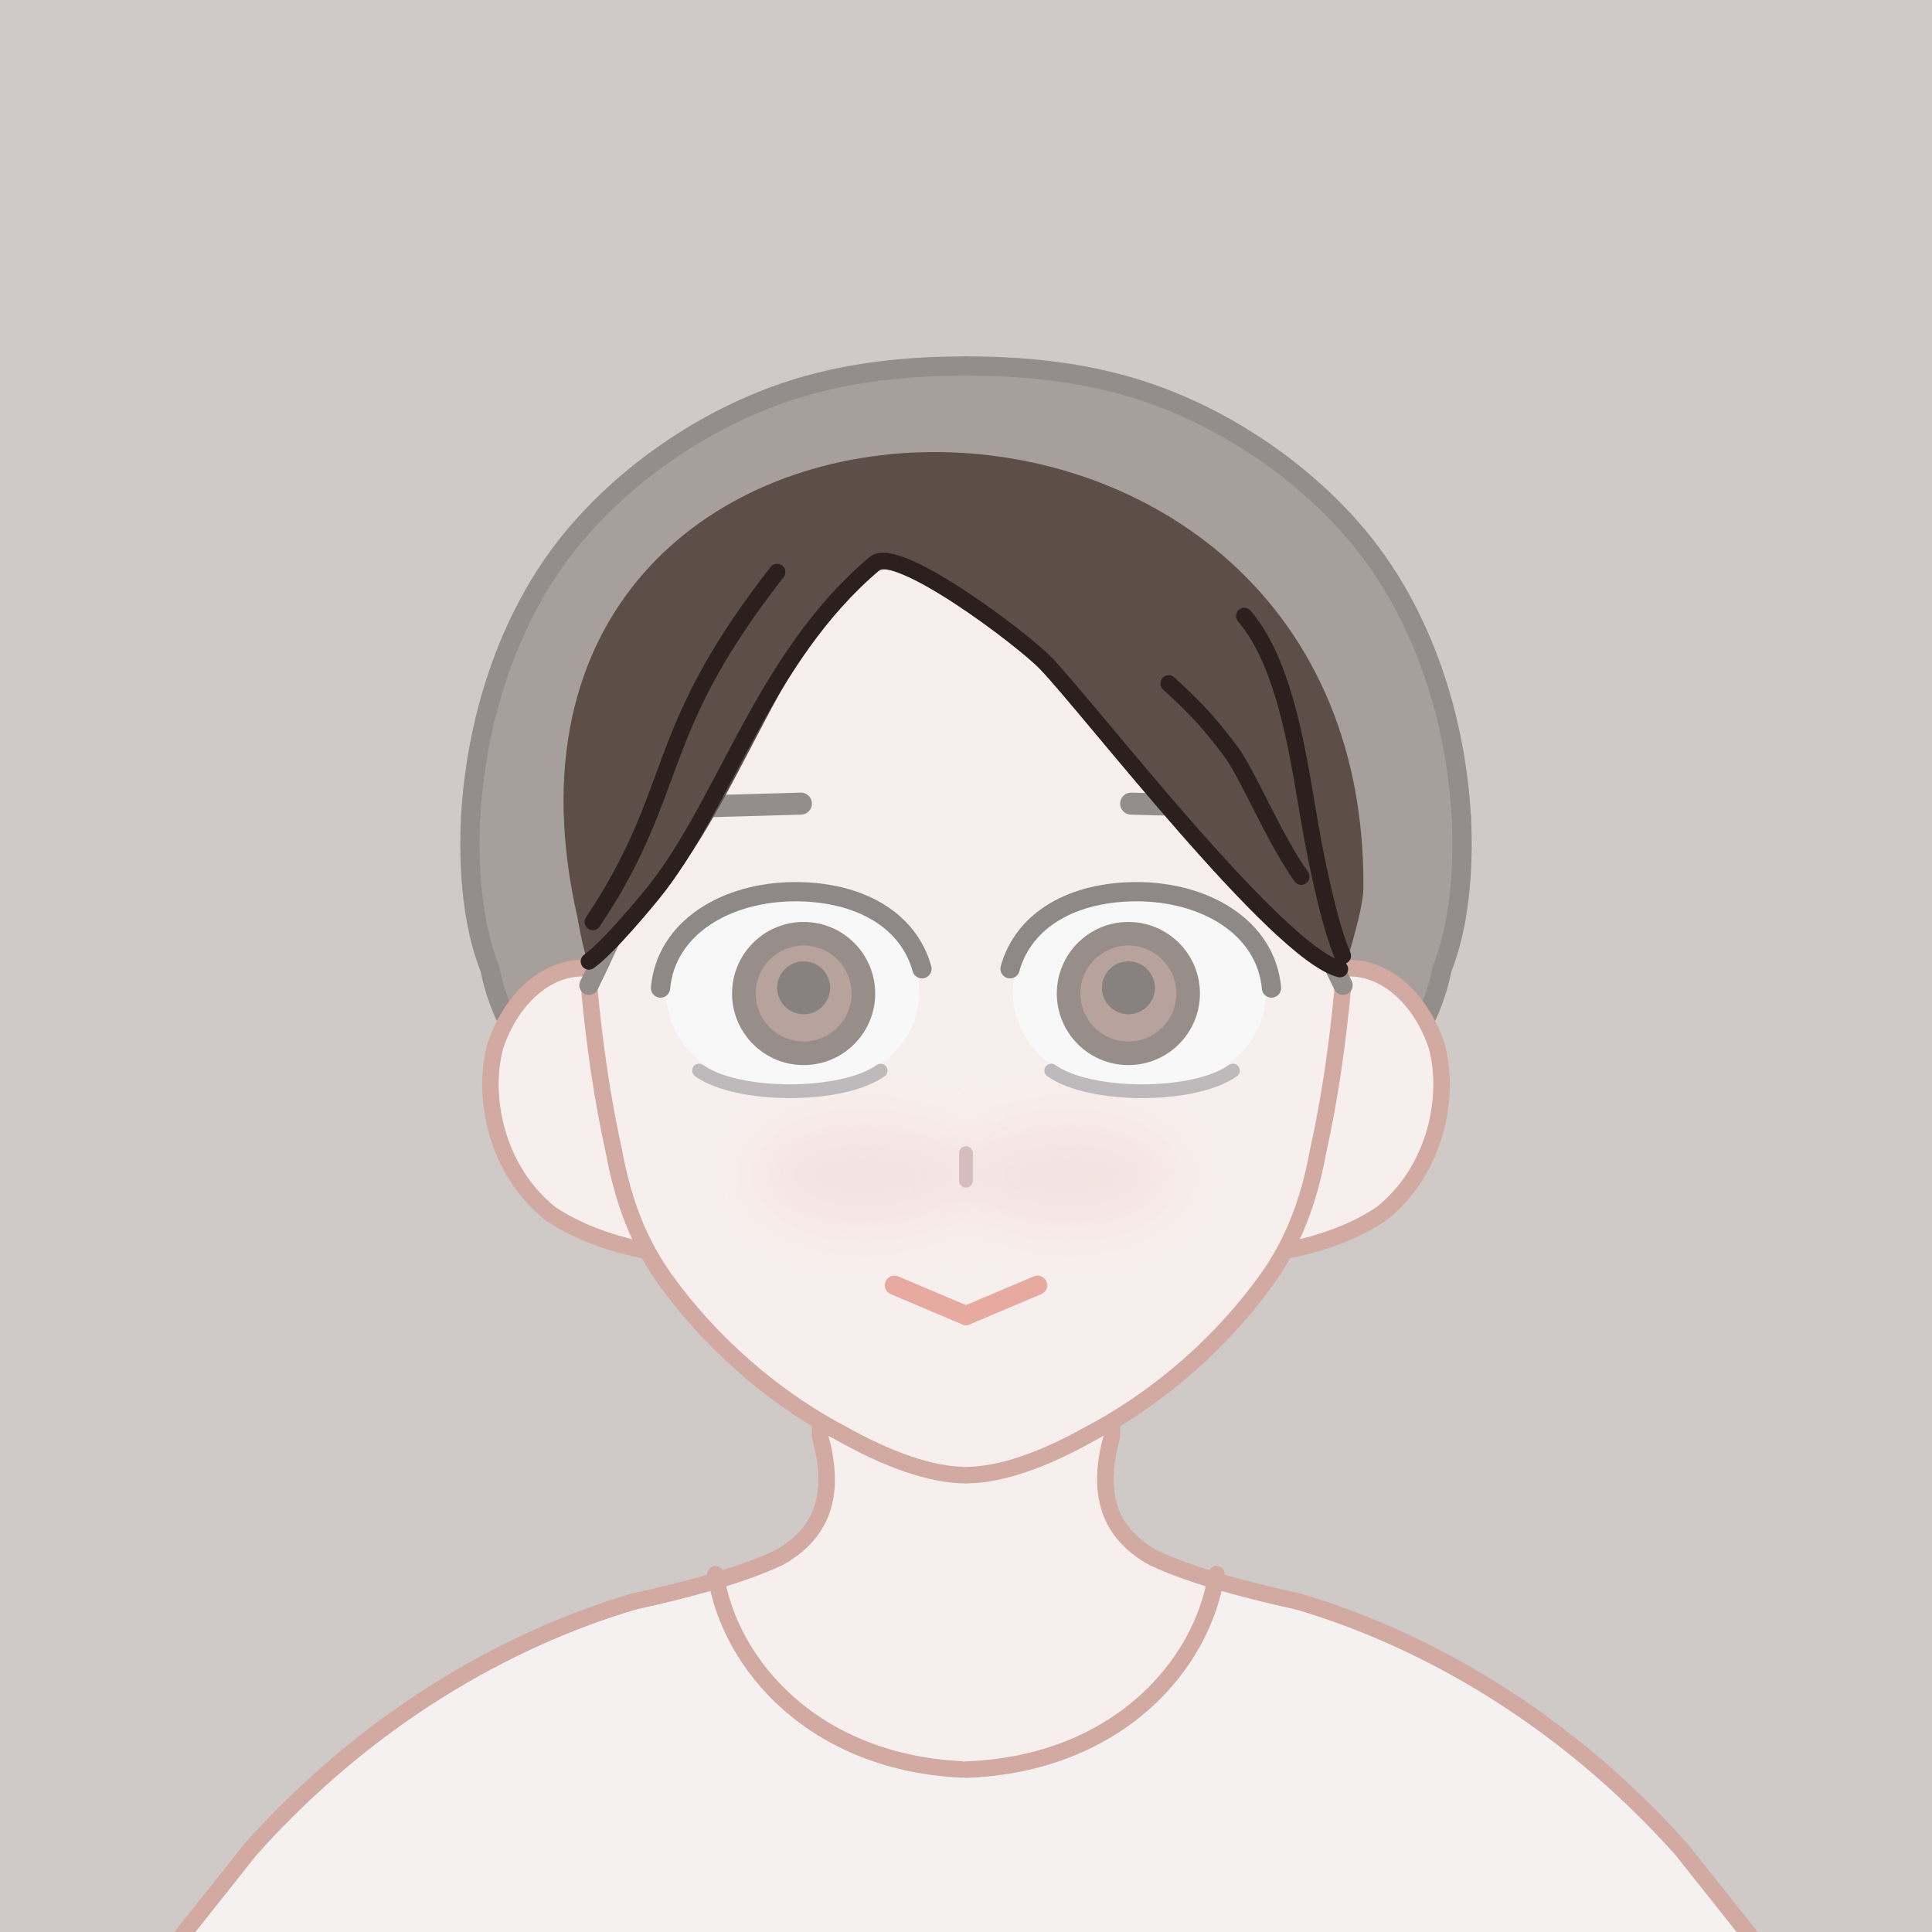
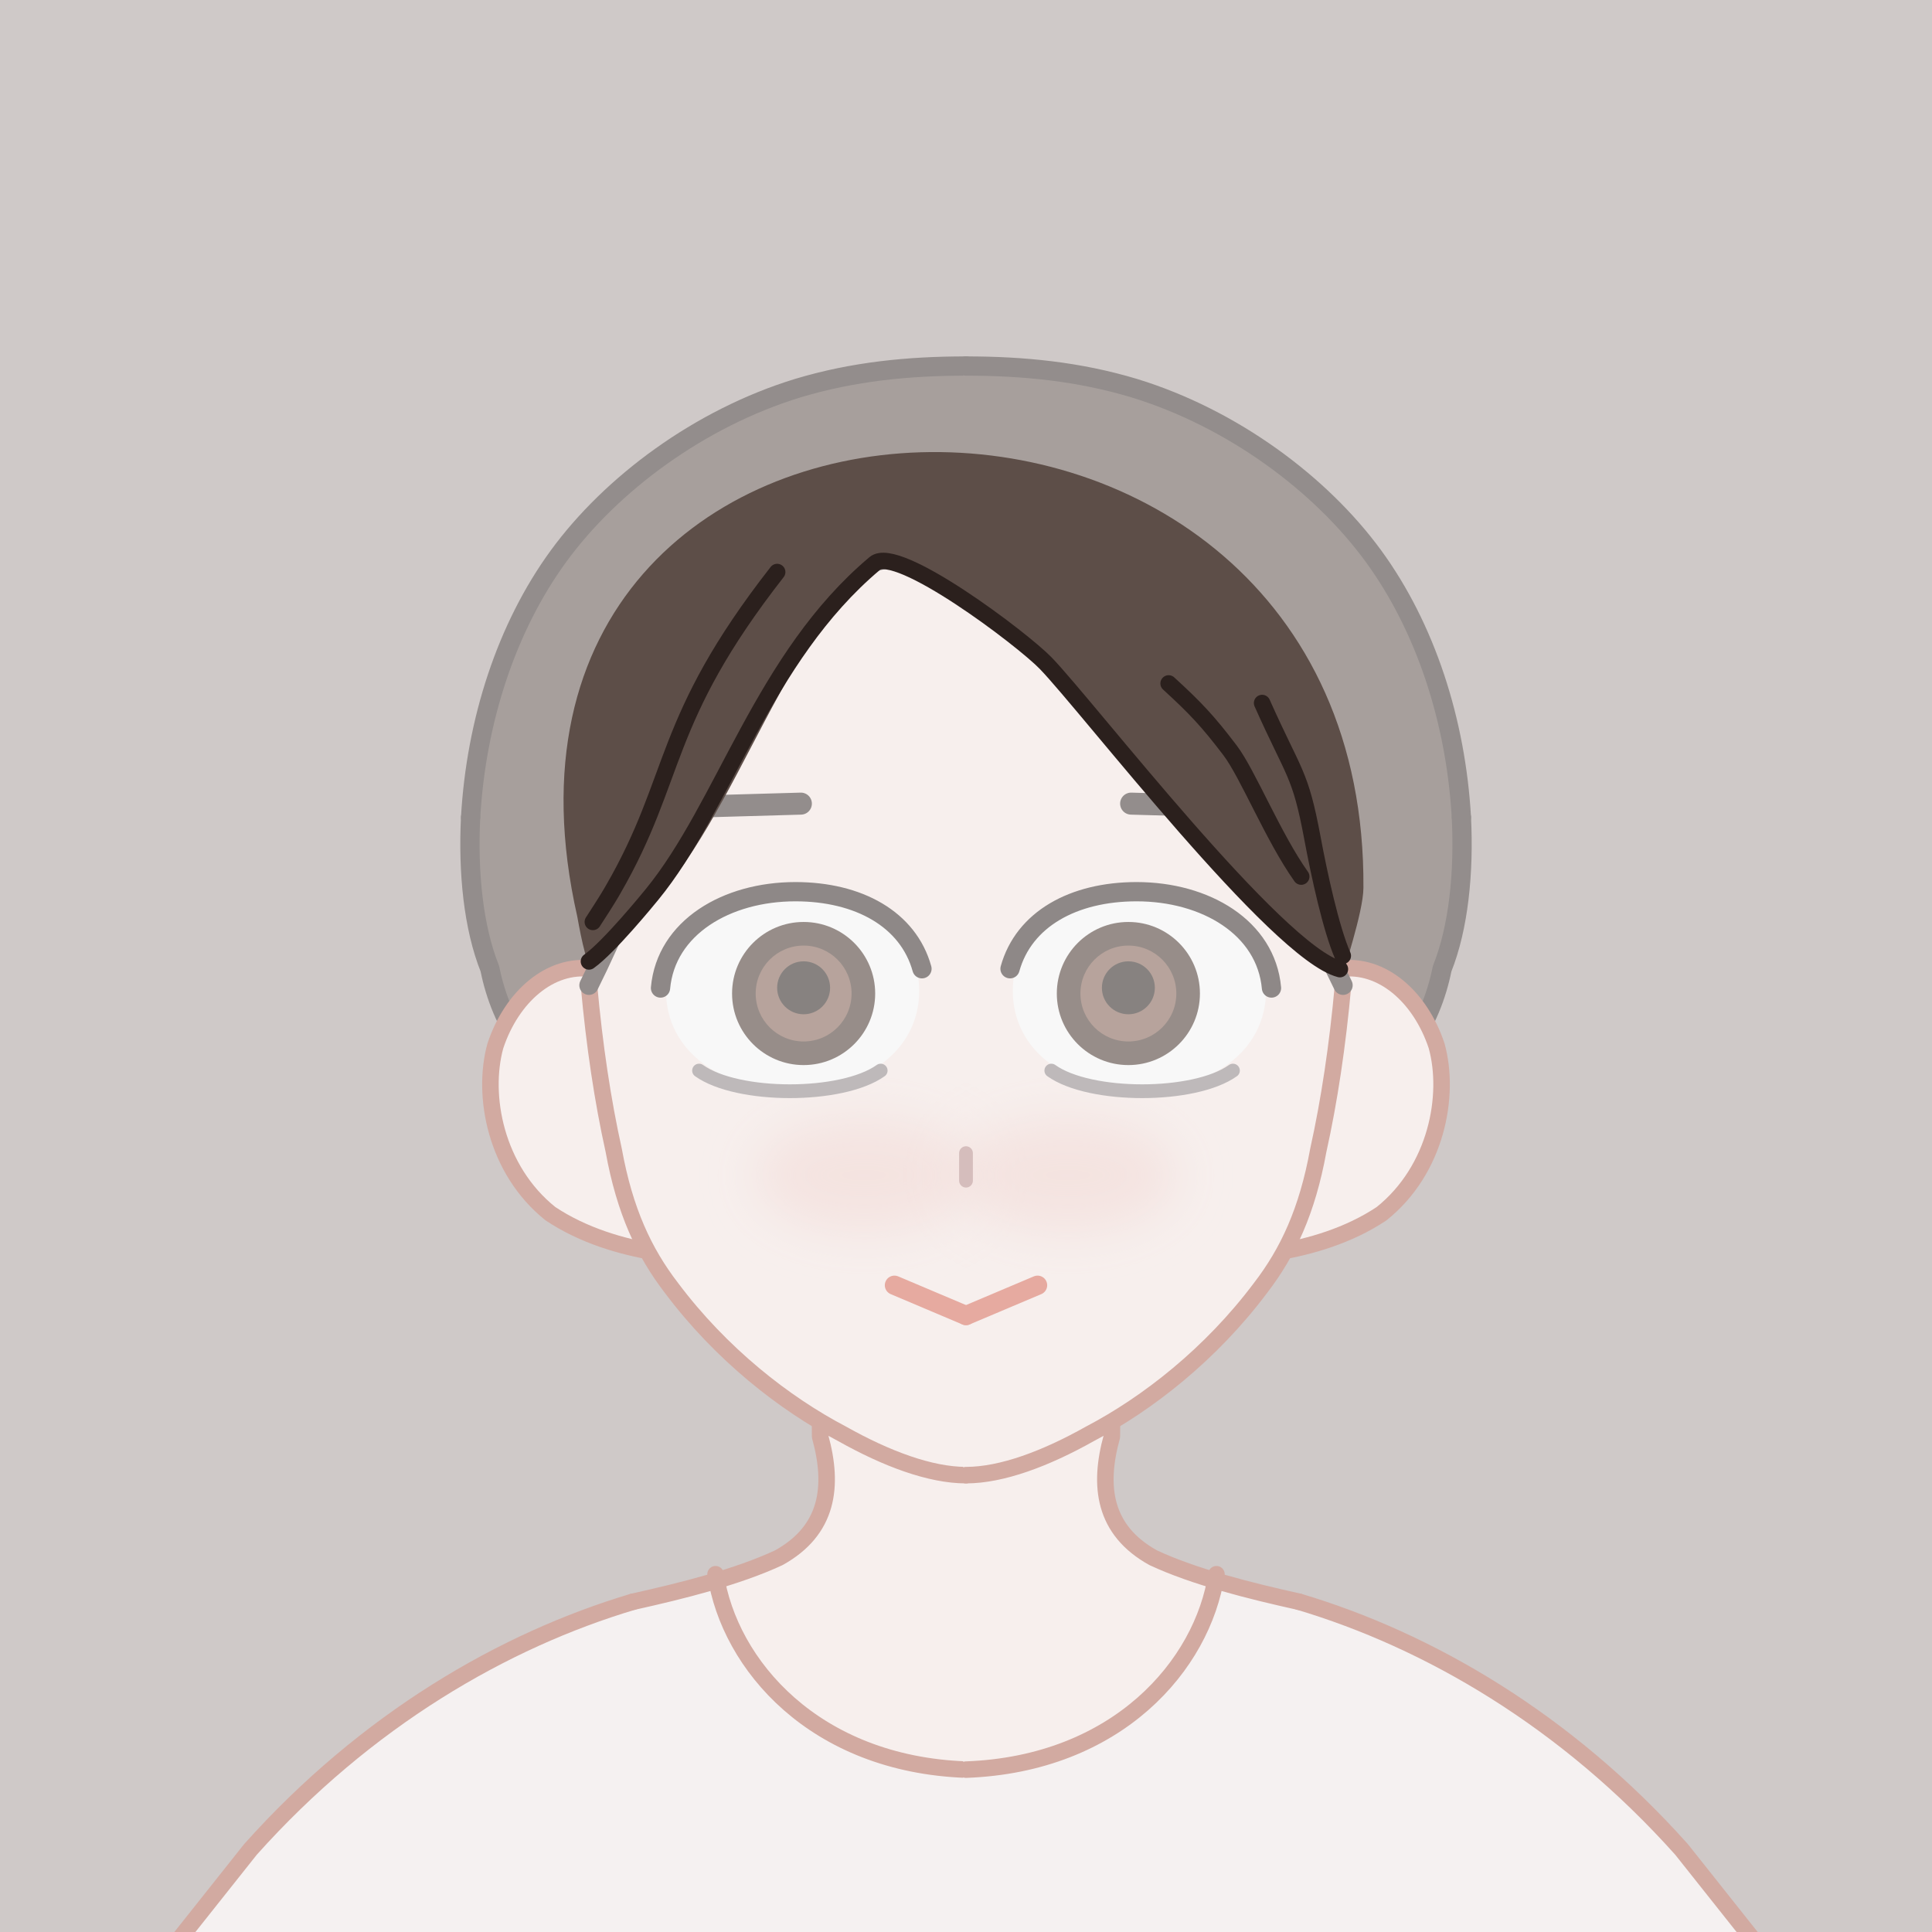
<svg xmlns="http://www.w3.org/2000/svg" width="702" height="702" viewBox="0 0 702 702">
  <defs>
-     <clipPath id="clip-path-1">
+     <clipPath id="clip-path-5">
      <path d="M242 389.2 L386 389.2 L386 464.8 L242 464.8 Z" />
    </clipPath>
    <filter id="filter-1" filterUnits="userSpaceOnUse" x="245" y="377" width="138" height="100" color-interpolation-filters="sRGB">
      <feGaussianBlur in="SourceGraphic" stdDeviation="9" color-interpolation-filters="linearRGB" />
    </filter>
-     <clipPath id="clip-path-2">
+     <clipPath id="clip-path-6">
      <path d="M460 389.2 L316 389.2 L316 464.8 L460 464.8 Z" />
    </clipPath>
    <filter id="filter-2" filterUnits="userSpaceOnUse" x="319" y="377" width="138" height="100" color-interpolation-filters="sRGB">
      <feGaussianBlur in="SourceGraphic" stdDeviation="9" color-interpolation-filters="linearRGB" />
    </filter>
-     <clipPath id="clip-path-3">
+     <clipPath id="clip-path-7">
      <path d="M242 360 C242 338 262 326 288 326 C314 326 334 338 334 360 C334 382 314 396 288 396 C262 396 242 382 242 360 Z" />
    </clipPath>
-     <clipPath id="clip-path-4">
+     <clipPath id="clip-path-8">
      <path d="M460 360 C460 338 440 326 414 326 C388 326 368 338 368 360 C368 382 388 396 414 396 C440 396 460 382 460 360 Z" />
    </clipPath>
  </defs>
  <g id="_ref">
    <g opacity="0.5">
      <rect x="0" y="0" width="702" height="702" fill="#ada19f" />
      <g data-layer="body">
        <g>
          <path d="M260 573 L230 582 C183 596 133 625 91 672 L60 712 L352 712 L352 643 C296 641 265 605 260 573 Z" fill="#f9f2f1" />
          <path d="M296 490 L298 522 C303 540 301 556 283 566 L260 573 C265 605 296 641 352 643 L352 490 Z" fill="#fdeeea" />
          <path d="M230 582 C183 596 133 625 91 672 L64 706" fill="none" stroke="#b46352" stroke-width="6" stroke-linecap="round" stroke-linejoin="round" />
          <path d="M296 500 C298 510 298 516 298 522 C303 540 301 556 283 566 C268 573 248 578 230 582" fill="none" stroke="#b46352" stroke-width="6" stroke-linecap="round" stroke-linejoin="round" />
          <path d="M260 572 C265 605 296 641 351 643" fill="none" stroke="#b46352" stroke-width="6" stroke-linecap="round" stroke-linejoin="round" />
        </g>
        <g>
          <path d="M442 573 L472 582 C519 596 569 625 611 672 L642 712 L350 712 L350 643 C406 641 437 605 442 573 Z" fill="#f9f2f1" />
          <path d="M406 490 L404 522 C399 540 401 556 419 566 L442 573 C437 605 406 641 350 643 L350 490 Z" fill="#fdeeea" />
          <path d="M472 582 C519 596 569 625 611 672 L638 706" fill="none" stroke="#b46352" stroke-width="6" stroke-linecap="round" stroke-linejoin="round" />
          <path d="M406 500 C404 510 404 516 404 522 C399 540 401 556 419 566 C434 573 454 578 472 582" fill="none" stroke="#b46352" stroke-width="6" stroke-linecap="round" stroke-linejoin="round" />
          <path d="M442 572 C437 605 406 641 351 643" fill="none" stroke="#b46352" stroke-width="6" stroke-linecap="round" stroke-linejoin="round" />
        </g>
      </g>
      <g data-layer="hairBase">
        <g>
          <path d="M352 133 L351 133 C330 133 310 135 290 141 C254 152 222 176 203 202 C184 228 173 262 171 297 C170 317 172 337 178 352 C180 362 184 372 190 380 L198 386 L352 386 Z" fill="#5d4e48" />
          <path d="M351 133 C330 133 310 135 290 141 C254 152 222 176 203 202 C184 228 173 262 171 297" fill="none" stroke="#352a27" stroke-width="7" stroke-linecap="round" stroke-linejoin="round" />
          <path d="M171 297 C170 317 172 337 178 352 C180 362 184 372 190 380" fill="none" stroke="#352a27" stroke-width="7" stroke-linecap="round" stroke-linejoin="round" />
        </g>
        <g>
          <path d="M350 133 L351 133 C372 133 392 135 412 141 C448 152 480 176 499 202 C518 228 529 262 531 297 C532 317 530 337 524 352 C522 362 518 372 512 380 L504 386 L350 386 Z" fill="#5d4e48" />
          <path d="M351 133 C372 133 392 135 412 141 C448 152 480 176 499 202 C518 228 529 262 531 297" fill="none" stroke="#352a27" stroke-width="7" stroke-linecap="round" stroke-linejoin="round" />
          <path d="M531 297 C532 317 530 337 524 352 C522 362 518 372 512 380" fill="none" stroke="#352a27" stroke-width="7" stroke-linecap="round" stroke-linejoin="round" />
        </g>
      </g>
      <g data-layer="ear">
        <g>
          <path d="M215 352 C200 350 186 362 180 380 C175 398 180 425 200 441 C212 449 226 453 238 455 L225 380 Z" fill="#fdeeea" />
          <path d="M215 352 C200 350 186 362 180 380 C175 398 180 425 200 441 C212 449 226 453 238 455" fill="none" stroke="#b46352" stroke-width="6" stroke-linecap="round" stroke-linejoin="round" />
        </g>
        <g>
          <path d="M487 352 C502 350 516 362 522 380 C527 398 522 425 502 441 C490 449 476 453 464 455 L477 380 Z" fill="#fdeeea" />
          <path d="M487 352 C502 350 516 362 522 380 C527 398 522 425 502 441 C490 449 476 453 464 455" fill="none" stroke="#b46352" stroke-width="6" stroke-linecap="round" stroke-linejoin="round" />
        </g>
      </g>
      <g data-layer="face">
        <g>
          <path d="M352 200 L351 200 C322 200 296 208 278 228 C262 246 250 272 240 298 C232 318 223 340 214 358 C216 380 219 400 223 418 C227 440 234 455 244 468 C262 492 285 510 306 521 C322 530 338 536 351 536 L352 536 Z" fill="#fdeeea" />
          <path d="M214 358 C216 380 219 400 223 418 C227 440 234 455 244 468 C262 492 285 510 306 521 C322 530 338 536 351 536" fill="none" stroke="#b46352" stroke-width="6" stroke-linecap="round" stroke-linejoin="round" />
        </g>
        <g>
          <path d="M350 200 L351 200 C380 200 406 208 424 228 C440 246 452 272 462 298 C470 318 479 340 488 358 C486 380 483 400 479 418 C475 440 468 455 458 468 C440 492 417 510 396 521 C380 530 364 536 351 536 L350 536 Z" fill="#fdeeea" />
          <path d="M488 358 C486 380 483 400 479 418 C475 440 468 455 458 468 C440 492 417 510 396 521 C380 530 364 536 351 536" fill="none" stroke="#b46352" stroke-width="6" stroke-linecap="round" stroke-linejoin="round" />
        </g>
      </g>
      <g data-layer="makeup">
-         <g clip-path="url(#clip-path-1)">
+         <g clip-path="url(#clip-path-5)">
          <g filter="url(#filter-1)">
            <ellipse cx="314" cy="427" rx="40" ry="21" fill="#f3bfb8" opacity="0.5" />
          </g>
        </g>
-         <g clip-path="url(#clip-path-2)">
+         <g clip-path="url(#clip-path-6)">
          <g filter="url(#filter-2)">
            <ellipse cx="388" cy="427" rx="40" ry="21" fill="#f3bfb8" opacity="0.5" />
          </g>
        </g>
      </g>
      <g data-layer="mouth">
        <line x1="325" y1="467" x2="351" y2="478" fill="none" stroke="#dc6450" stroke-width="7" stroke-linecap="round" stroke-linejoin="round" />
        <line x1="377" y1="467" x2="351" y2="478" fill="none" stroke="#dc6450" stroke-width="7" stroke-linecap="round" stroke-linejoin="round" />
        <line x1="351" y1="419" x2="351" y2="429" fill="none" stroke="#b98a88" stroke-width="5" stroke-linecap="round" />
      </g>
      <g data-layer="eye">
        <path d="M242 360 C242 338 262 326 288 326 C314 326 334 338 334 360 C334 382 314 396 288 396 C262 396 242 382 242 360 Z" fill="#ffffff" />
-         <g clip-path="url(#clip-path-3)">
+         <g clip-path="url(#clip-path-7)">
          <g>
            <circle cx="292" cy="361" r="26" fill="#3e2a22" />
            <circle cx="292" cy="361" r="17.42" fill="#7e5647" />
            <circle cx="292" cy="358.92" r="9.62" fill="#1e1410" />
          </g>
        </g>
        <g>
          <path d="M254 389 C268 399 306 399 320 389" fill="none" stroke="#8b8284" stroke-width="5" stroke-linecap="round" />
          <path d="M240 359 C242 337 264 324 289 324 C312 324 330 334 335 352" fill="none" stroke="#2b201d" stroke-width="7" stroke-linecap="round" stroke-linejoin="round" />
        </g>
        <g>
          <path d="M460 360 C460 338 440 326 414 326 C388 326 368 338 368 360 C368 382 388 396 414 396 C440 396 460 382 460 360 Z" fill="#ffffff" />
-           <g clip-path="url(#clip-path-4)">
+           <g clip-path="url(#clip-path-8)">
            <g>
              <circle cx="410" cy="361" r="26" fill="#3e2a22" />
              <circle cx="410" cy="361" r="17.42" fill="#7e5647" />
              <circle cx="410" cy="358.92" r="9.62" fill="#1e1410" />
            </g>
          </g>
          <g>
            <path d="M448 389 C434 399 396 399 382 389" fill="none" stroke="#8b8284" stroke-width="5" stroke-linecap="round" />
            <path d="M462 359 C460 337 438 324 413 324 C390 324 372 334 367 352" fill="none" stroke="#2b201d" stroke-width="7" stroke-linecap="round" stroke-linejoin="round" />
          </g>
        </g>
      </g>
      <g data-layer="hairLine">
        <path d="M351 200 C322 200 296 208 278 228 C262 246 250 272 240 298 C232 318 223 340 214 358" fill="none" stroke="#352a27" stroke-width="7" stroke-linecap="round" stroke-linejoin="round" />
        <path d="M351 200 C380 200 406 208 424 228 C440 246 452 272 462 298 C470 318 479 340 488 358" fill="none" stroke="#352a27" stroke-width="7" stroke-linecap="round" stroke-linejoin="round" />
      </g>
      <g data-layer="brow">
        <polyline points="243,297 256,293 291,292" fill="none" stroke="#352a27" stroke-width="8" stroke-linecap="round" stroke-linejoin="round" />
        <polyline points="459,297 446,293 411,292" fill="none" stroke="#352a27" stroke-width="8" stroke-linecap="round" stroke-linejoin="round" />
      </g>
    </g>
  </g>
  <g id="full">
    <path d="M487.419 351.831 L487.939 352.627 C475.375 356.815 399.873 263.843 384.402 247.822 C375.955 239.074 327.794 197.014 319.598 203.904 C278.778 238.221 267.396 304.232 224.942 340.904 C223.485 342.163 214.485 350.122 215.419 351.831 C213.037 352.672 209.949 333.888 209.758 333.045 C160.124 114.058 496.921 105.604 495.406 322.645 C495.342 331.733 487.763 353.403 487.939 354.804 Z" fill="#5d4e48" />
    <path d="M486.853 352.129 C463.951 346.166 395.454 257.013 379.984 240.991 C371.536 232.243 326.042 197.849 317.845 204.74 C277.026 239.057 263.284 292.833 236.857 325.073 C235.636 326.562 221.284 344.166 214 349.333" fill="none" stroke="#2b201d" stroke-width="6" stroke-linecap="round" stroke-linejoin="round" />
    <path d="M282.38 207.856 C239.951 262.166 246.459 282.246 222.839 323.114 C222.093 324.404 220.951 326.499 215.419 334.981" fill="none" stroke="#2b201d" stroke-width="6" stroke-linecap="round" stroke-linejoin="round" />
    <path d="M424.63 248.337 C434.384 257.278 438.799 261.912 446.963 272.67 C453.391 281.14 462.618 304.166 472.797 318.504" fill="none" stroke="#2b201d" stroke-width="6" stroke-linecap="round" stroke-linejoin="round" />
-     <path d="M452.13 223.837 C468.475 243.024 472.397 280.483 476.897 304.611 C479.343 317.726 483.618 337.499 487.899 347.288" fill="none" stroke="#2b201d" stroke-width="6" stroke-linecap="round" stroke-linejoin="round" />
+     <path d="M458.597 255.452 C470.275 281.662 472.397 280.483 476.897 304.611 C479.343 317.726 483.618 337.499 487.899 347.288" fill="none" stroke="#2b201d" stroke-width="6" stroke-linecap="round" stroke-linejoin="round" />
  </g>
</svg>
